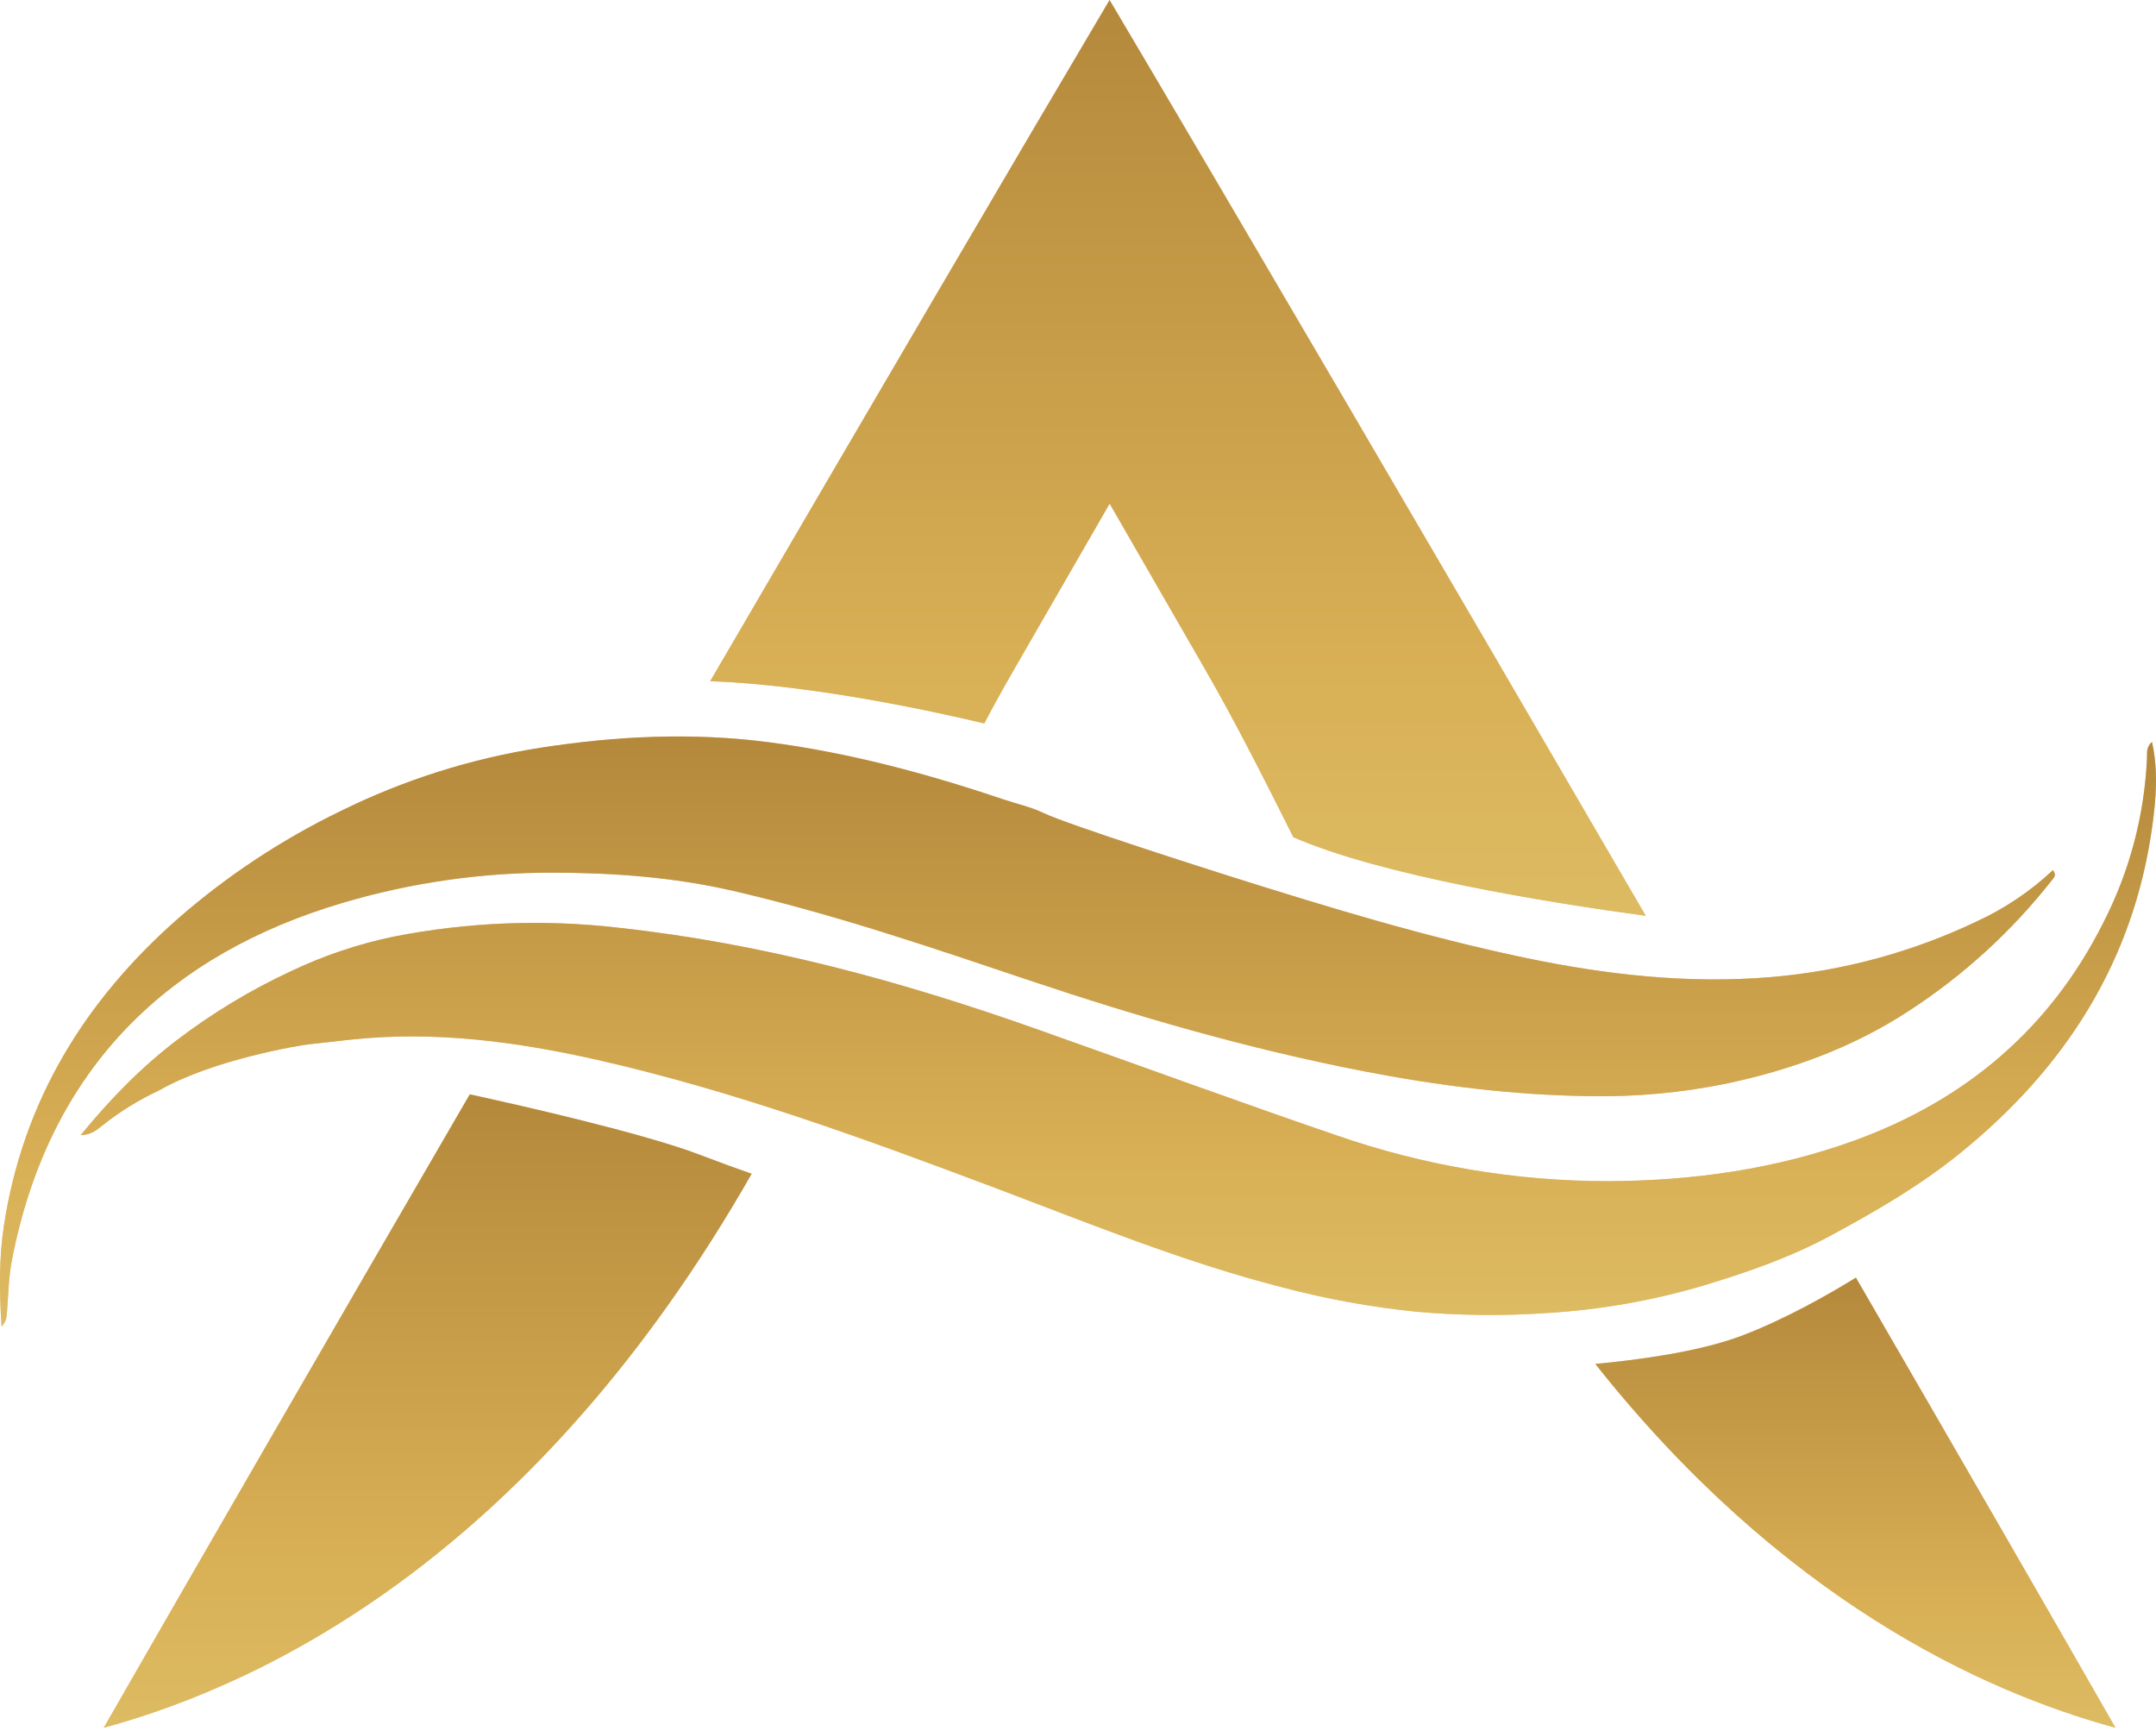
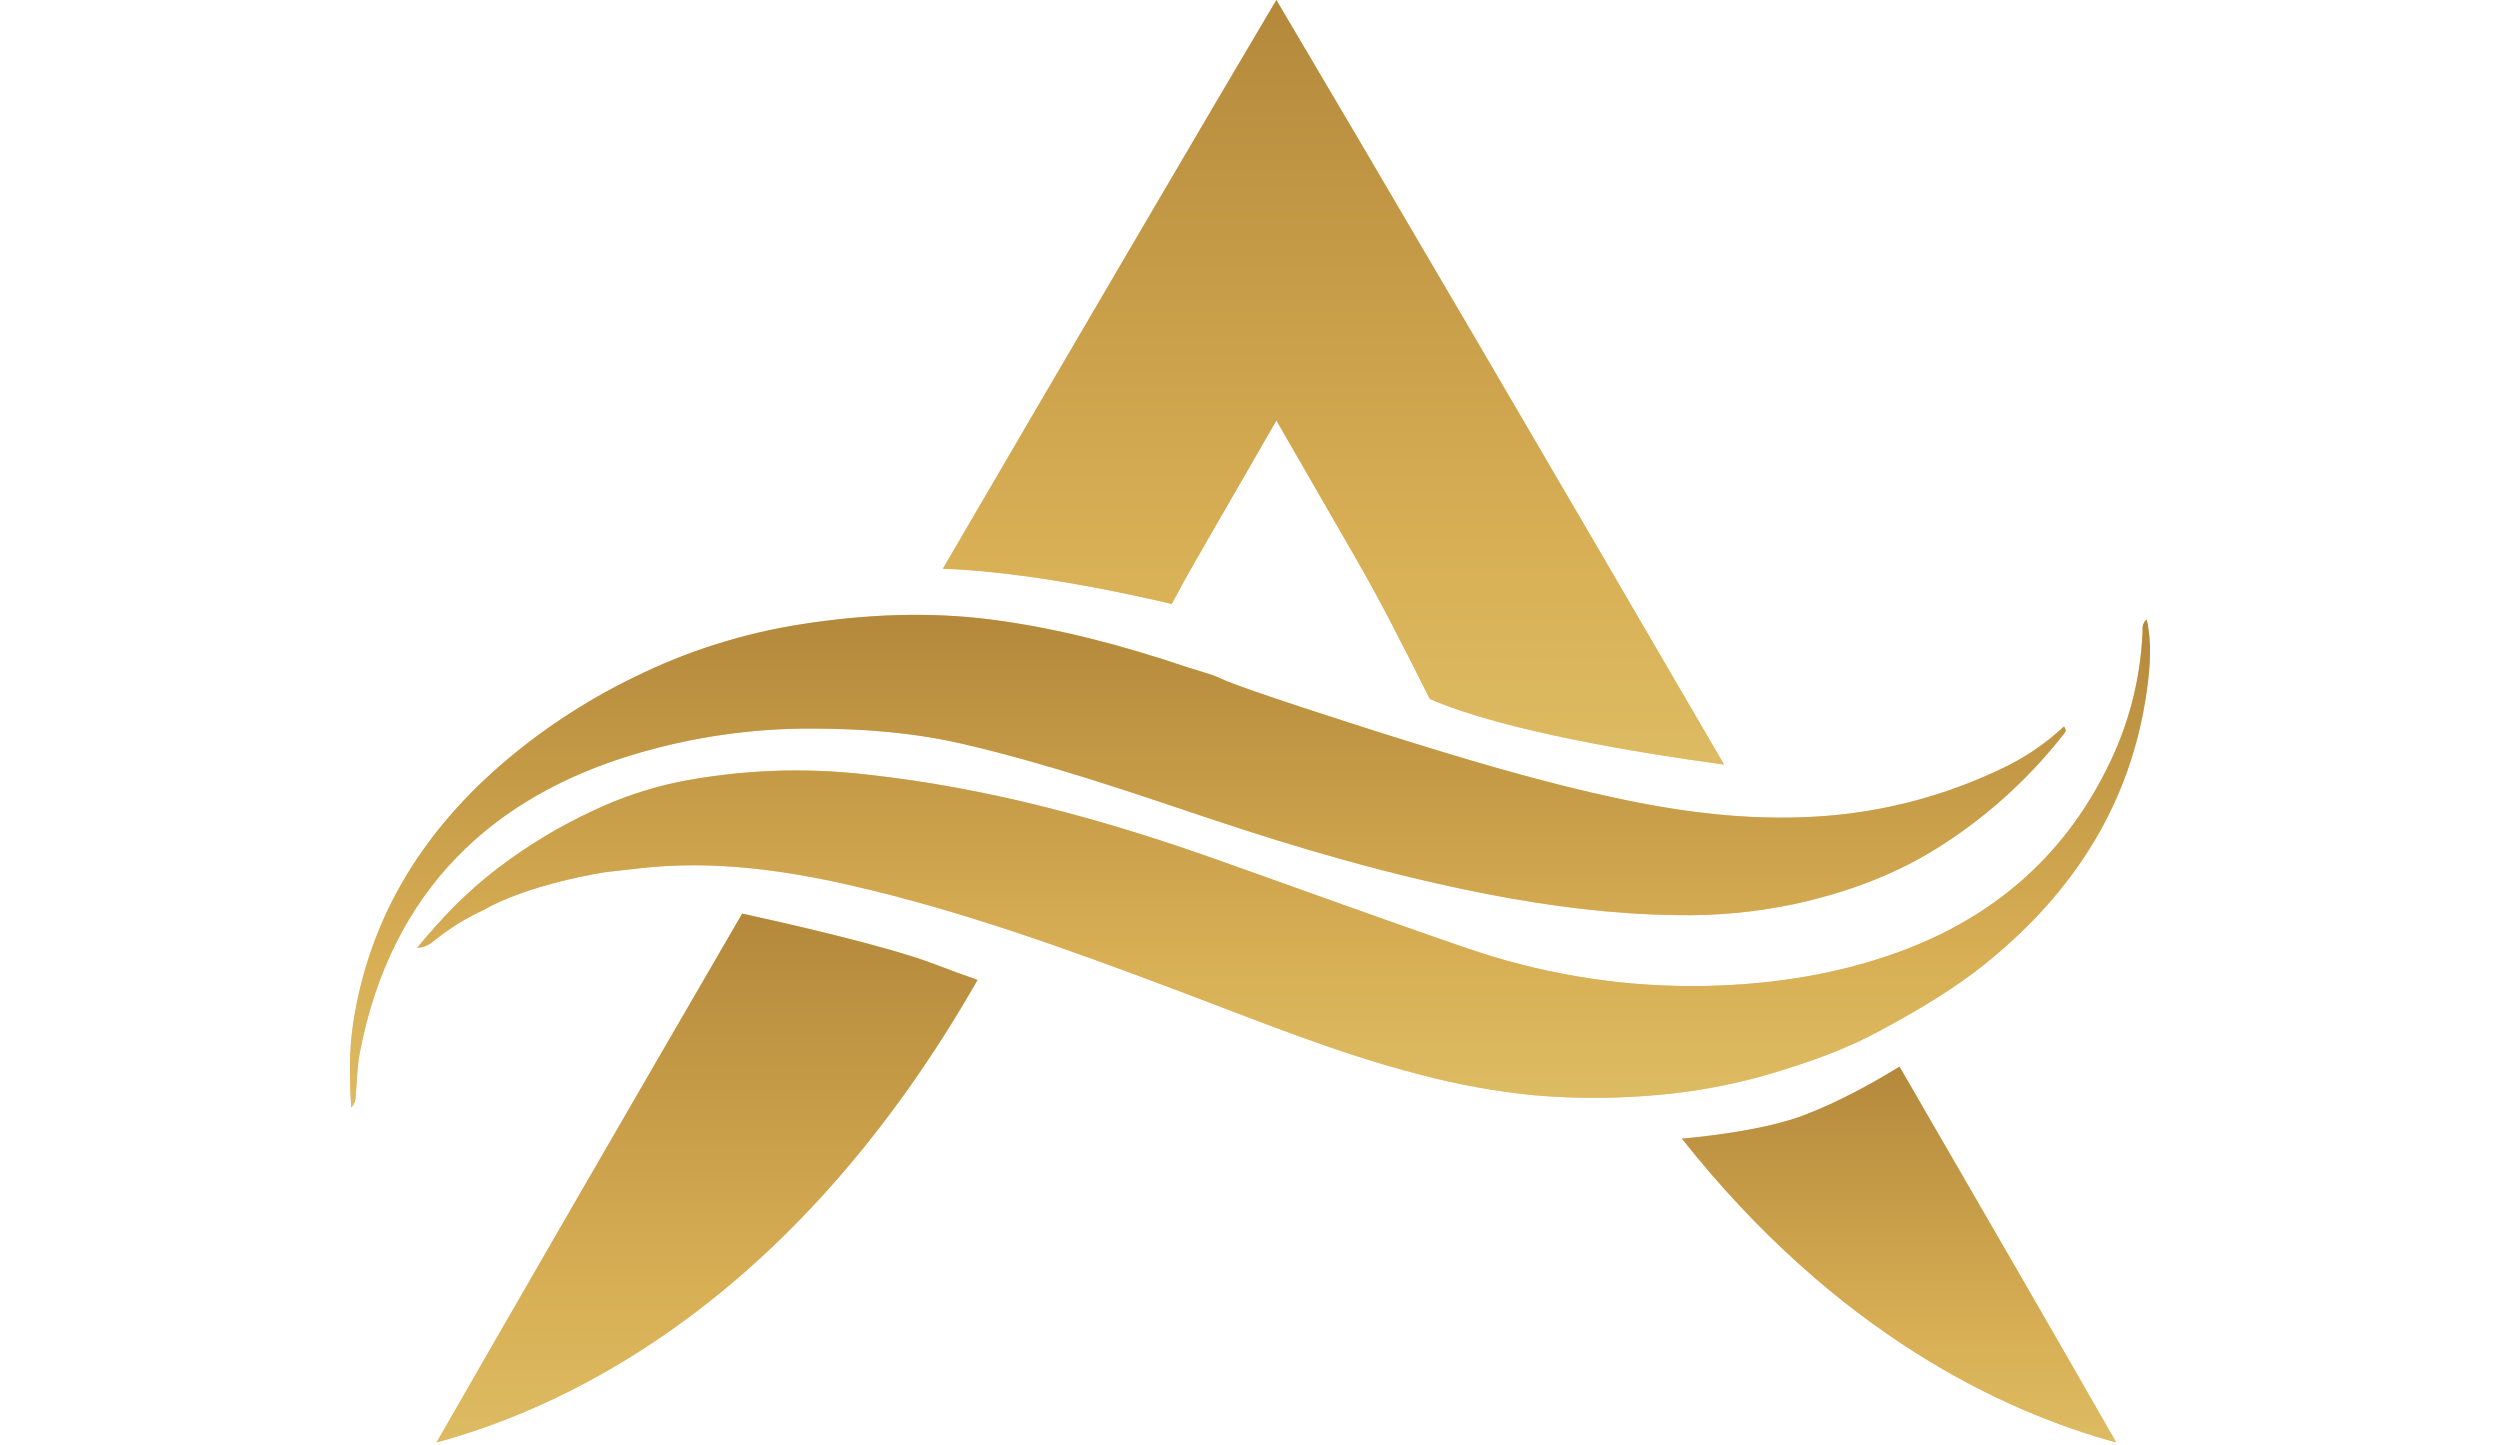
- <svg xmlns="http://www.w3.org/2000/svg" width="248" height="199" viewBox="0 0 248 199" fill="none">
+ <svg xmlns="http://www.w3.org/2000/svg" width="90" height="52" viewBox="0 0 248 199" fill="none">
  <path d="M9.271 130.57C12.762 126.308 16.285 122.732 20.307 119.66C24.41 116.526 28.843 113.849 33.526 111.675C37.275 109.897 41.223 108.572 45.285 107.726C53.841 106.043 62.607 105.703 71.268 106.718C87.744 108.52 103.606 112.823 119.178 118.341C130.675 122.404 142.128 126.61 153.666 130.559C163.739 134.068 174.33 135.858 184.996 135.855C194.669 135.814 204.202 134.492 213.328 131.175C226.077 126.54 235.805 118.33 241.925 106.153C244.965 100.243 246.685 93.743 246.967 87.103C246.967 86.541 246.893 85.891 247.539 85.33C248.278 88.654 248.008 91.886 247.565 95.081C245.412 110.592 237.56 122.817 225.571 132.549C220.992 136.28 215.913 139.234 210.72 142.037C206.011 144.593 201.007 146.329 195.984 147.847C190.112 149.588 184.06 150.652 177.946 151.02C172.975 151.364 167.985 151.318 163.021 150.879C157.756 150.352 152.542 149.405 147.428 148.046C136.093 145.144 125.308 140.712 114.398 136.601C99.426 130.961 84.386 125.462 68.764 121.916C59.434 119.804 49.961 118.537 40.325 119.578C38.718 119.752 37.112 119.948 35.502 120.118C34.634 120.202 24.521 121.846 18.313 125.41C15.971 126.498 13.768 127.862 11.75 129.473C11.155 129.949 10.553 130.496 9.271 130.57Z" fill="#F2C587" />
  <path d="M9.271 130.57C12.762 126.308 16.285 122.732 20.307 119.66C24.41 116.526 28.843 113.849 33.526 111.675C37.275 109.897 41.223 108.572 45.285 107.726C53.841 106.043 62.607 105.703 71.268 106.718C87.744 108.52 103.606 112.823 119.178 118.341C130.675 122.404 142.128 126.61 153.666 130.559C163.739 134.068 174.33 135.858 184.996 135.855C194.669 135.814 204.202 134.492 213.328 131.175C226.077 126.54 235.805 118.33 241.925 106.153C244.965 100.243 246.685 93.743 246.967 87.103C246.967 86.541 246.893 85.891 247.539 85.33C248.278 88.654 248.008 91.886 247.565 95.081C245.412 110.592 237.56 122.817 225.571 132.549C220.992 136.28 215.913 139.234 210.72 142.037C206.011 144.593 201.007 146.329 195.984 147.847C190.112 149.588 184.06 150.652 177.946 151.02C172.975 151.364 167.985 151.318 163.021 150.879C157.756 150.352 152.542 149.405 147.428 148.046C136.093 145.144 125.308 140.712 114.398 136.601C99.426 130.961 84.386 125.462 68.764 121.916C59.434 119.804 49.961 118.537 40.325 119.578C38.718 119.752 37.112 119.948 35.502 120.118C34.634 120.202 24.521 121.846 18.313 125.41C15.971 126.498 13.768 127.862 11.75 129.473C11.155 129.949 10.553 130.496 9.271 130.57Z" fill="url(#paint0_linear_13_245)" />
  <path d="M0.179 152.582C-0.072 148.556 -0.124 144.734 0.456 140.941C2.65 126.621 9.745 115.087 20.518 105.614C26.148 100.71 32.404 96.574 39.121 93.315C46.404 89.71 54.197 87.241 62.227 85.995C70.976 84.639 79.682 84.23 88.45 85.371C97.683 86.575 106.621 88.975 115.411 91.941C116.947 92.458 118.565 92.809 120.016 93.503C122.882 94.877 139.299 100.096 141.589 100.82C152.784 104.351 164 107.774 175.498 110.175C184.831 112.125 194.245 113.185 203.803 112.373C211.97 111.677 219.944 109.517 227.345 105.994C230.576 104.513 233.546 102.518 236.138 100.085C236.618 100.657 236.238 100.971 236.002 101.27C231.383 107.141 225.829 112.211 219.563 116.276C213.177 120.454 206.119 123.021 198.751 124.598C193.511 125.681 188.167 126.177 182.818 126.075C174.072 125.964 165.43 124.871 156.854 123.209C143.776 120.672 131.019 116.989 118.391 112.753C107.156 108.978 95.921 105.145 84.357 102.471C77.539 100.894 70.589 100.38 63.575 100.373C55.382 100.351 47.23 101.524 39.376 103.856C19.861 109.643 5.719 122.418 1.368 144.951C0.999 146.835 0.973 148.781 0.818 150.698C0.766 151.297 0.814 151.899 0.179 152.582Z" fill="#F2C587" />
  <path d="M0.179 152.582C-0.072 148.556 -0.124 144.734 0.456 140.941C2.65 126.621 9.745 115.087 20.518 105.614C26.148 100.71 32.404 96.574 39.121 93.315C46.404 89.71 54.197 87.241 62.227 85.995C70.976 84.639 79.682 84.23 88.45 85.371C97.683 86.575 106.621 88.975 115.411 91.941C116.947 92.458 118.565 92.809 120.016 93.503C122.882 94.877 139.299 100.096 141.589 100.82C152.784 104.351 164 107.774 175.498 110.175C184.831 112.125 194.245 113.185 203.803 112.373C211.97 111.677 219.944 109.517 227.345 105.994C230.576 104.513 233.546 102.518 236.138 100.085C236.618 100.657 236.238 100.971 236.002 101.27C231.383 107.141 225.829 112.211 219.563 116.276C213.177 120.454 206.119 123.021 198.751 124.598C193.511 125.681 188.167 126.177 182.818 126.075C174.072 125.964 165.43 124.871 156.854 123.209C143.776 120.672 131.019 116.989 118.391 112.753C107.156 108.978 95.921 105.145 84.357 102.471C77.539 100.894 70.589 100.38 63.575 100.373C55.382 100.351 47.23 101.524 39.376 103.856C19.861 109.643 5.719 122.418 1.368 144.951C0.999 146.835 0.973 148.781 0.818 150.698C0.766 151.297 0.814 151.899 0.179 152.582Z" fill="url(#paint1_linear_13_245)" />
  <path d="M113.217 83.207C114.325 81.113 115.462 79.052 116.596 77.087L127.639 57.926L138.678 77.087C142.106 83.03 145.482 89.726 148.772 96.292C158.907 100.724 178.083 103.812 189.31 105.334C165.378 64.216 141.016 22.581 127.632 0C117.15 17.687 100.046 46.902 81.69 78.35C93.731 78.764 108.36 82.044 113.217 83.207Z" fill="#F2C587" />
  <path d="M113.217 83.207C114.325 81.113 115.462 79.052 116.596 77.087L127.639 57.926L138.678 77.087C142.106 83.03 145.482 89.726 148.772 96.292C158.907 100.724 178.083 103.812 189.31 105.334C165.378 64.216 141.016 22.581 127.632 0C117.15 17.687 100.046 46.902 81.69 78.35C93.731 78.764 108.36 82.044 113.217 83.207Z" fill="url(#paint2_linear_13_245)" />
  <path d="M80.454 132.805C73.954 130.327 59.79 127.125 54.039 125.869C37.516 154.308 22.155 180.9 11.935 198.72C31.063 193.527 61.663 178.436 86.463 135.003C84.809 134.434 82.844 133.714 80.454 132.805Z" fill="#F2C587" />
  <path d="M80.454 132.805C73.954 130.327 59.79 127.125 54.039 125.869C37.516 154.308 22.155 180.9 11.935 198.72C31.063 193.527 61.663 178.436 86.463 135.003C84.809 134.434 82.844 133.714 80.454 132.805Z" fill="url(#paint3_linear_13_245)" />
  <path d="M213.481 146.95C210.456 148.819 205.33 151.752 200.274 153.661C195.291 155.53 188.111 156.449 183.506 156.874C204.864 183.835 227.866 194.513 243.338 198.72C235.704 185.372 225.196 167.164 213.481 146.95Z" fill="#F2C587" />
  <path d="M213.481 146.95C210.456 148.819 205.33 151.752 200.274 153.661C195.291 155.53 188.111 156.449 183.506 156.874C204.864 183.835 227.866 194.513 243.338 198.72C235.704 185.372 225.196 167.164 213.481 146.95Z" fill="url(#paint4_linear_13_245)" />
  <defs>
    <linearGradient id="paint0_linear_13_245" x1="9.271" y1="25.666" x2="9.271" y2="381.35" gradientUnits="userSpaceOnUse">
      <stop stop-color="#7E5924" />
      <stop offset="0.142" stop-color="#AD8136" />
      <stop offset="0.3" stop-color="#D8AF55" />
      <stop offset="0.473" stop-color="#E7D780" />
      <stop offset="0.591" stop-color="#D1B562" />
      <stop offset="0.744" stop-color="#C29345" />
      <stop offset="0.9" stop-color="#D2B360" />
      <stop offset="1" stop-color="#E9DC80" />
    </linearGradient>
    <linearGradient id="paint1_linear_13_245" x1="0" y1="23.271" x2="0" y2="389.518" gradientUnits="userSpaceOnUse">
      <stop stop-color="#7E5924" />
      <stop offset="0.142" stop-color="#AD8136" />
      <stop offset="0.3" stop-color="#D8AF55" />
      <stop offset="0.473" stop-color="#E7D780" />
      <stop offset="0.591" stop-color="#D1B562" />
      <stop offset="0.744" stop-color="#C29345" />
      <stop offset="0.9" stop-color="#D2B360" />
      <stop offset="1" stop-color="#E9DC80" />
    </linearGradient>
    <linearGradient id="paint2_linear_13_245" x1="81.69" y1="-95.341" x2="81.69" y2="473.03" gradientUnits="userSpaceOnUse">
      <stop stop-color="#7E5924" />
      <stop offset="0.142" stop-color="#AD8136" />
      <stop offset="0.3" stop-color="#D8AF55" />
      <stop offset="0.473" stop-color="#E7D780" />
      <stop offset="0.591" stop-color="#D1B562" />
      <stop offset="0.744" stop-color="#C29345" />
      <stop offset="0.9" stop-color="#D2B360" />
      <stop offset="1" stop-color="#E9DC80" />
    </linearGradient>
    <linearGradient id="paint3_linear_13_245" x1="11.935" y1="59.929" x2="11.935" y2="453.026" gradientUnits="userSpaceOnUse">
      <stop stop-color="#7E5924" />
      <stop offset="0.142" stop-color="#AD8136" />
      <stop offset="0.3" stop-color="#D8AF55" />
      <stop offset="0.473" stop-color="#E7D780" />
      <stop offset="0.591" stop-color="#D1B562" />
      <stop offset="0.744" stop-color="#C29345" />
      <stop offset="0.9" stop-color="#D2B360" />
      <stop offset="1" stop-color="#E9DC80" />
    </linearGradient>
    <linearGradient id="paint4_linear_13_245" x1="183.506" y1="100.092" x2="183.506" y2="379.435" gradientUnits="userSpaceOnUse">
      <stop stop-color="#7E5924" />
      <stop offset="0.142" stop-color="#AD8136" />
      <stop offset="0.3" stop-color="#D8AF55" />
      <stop offset="0.473" stop-color="#E7D780" />
      <stop offset="0.591" stop-color="#D1B562" />
      <stop offset="0.744" stop-color="#C29345" />
      <stop offset="0.9" stop-color="#D2B360" />
      <stop offset="1" stop-color="#E9DC80" />
    </linearGradient>
  </defs>
</svg>
